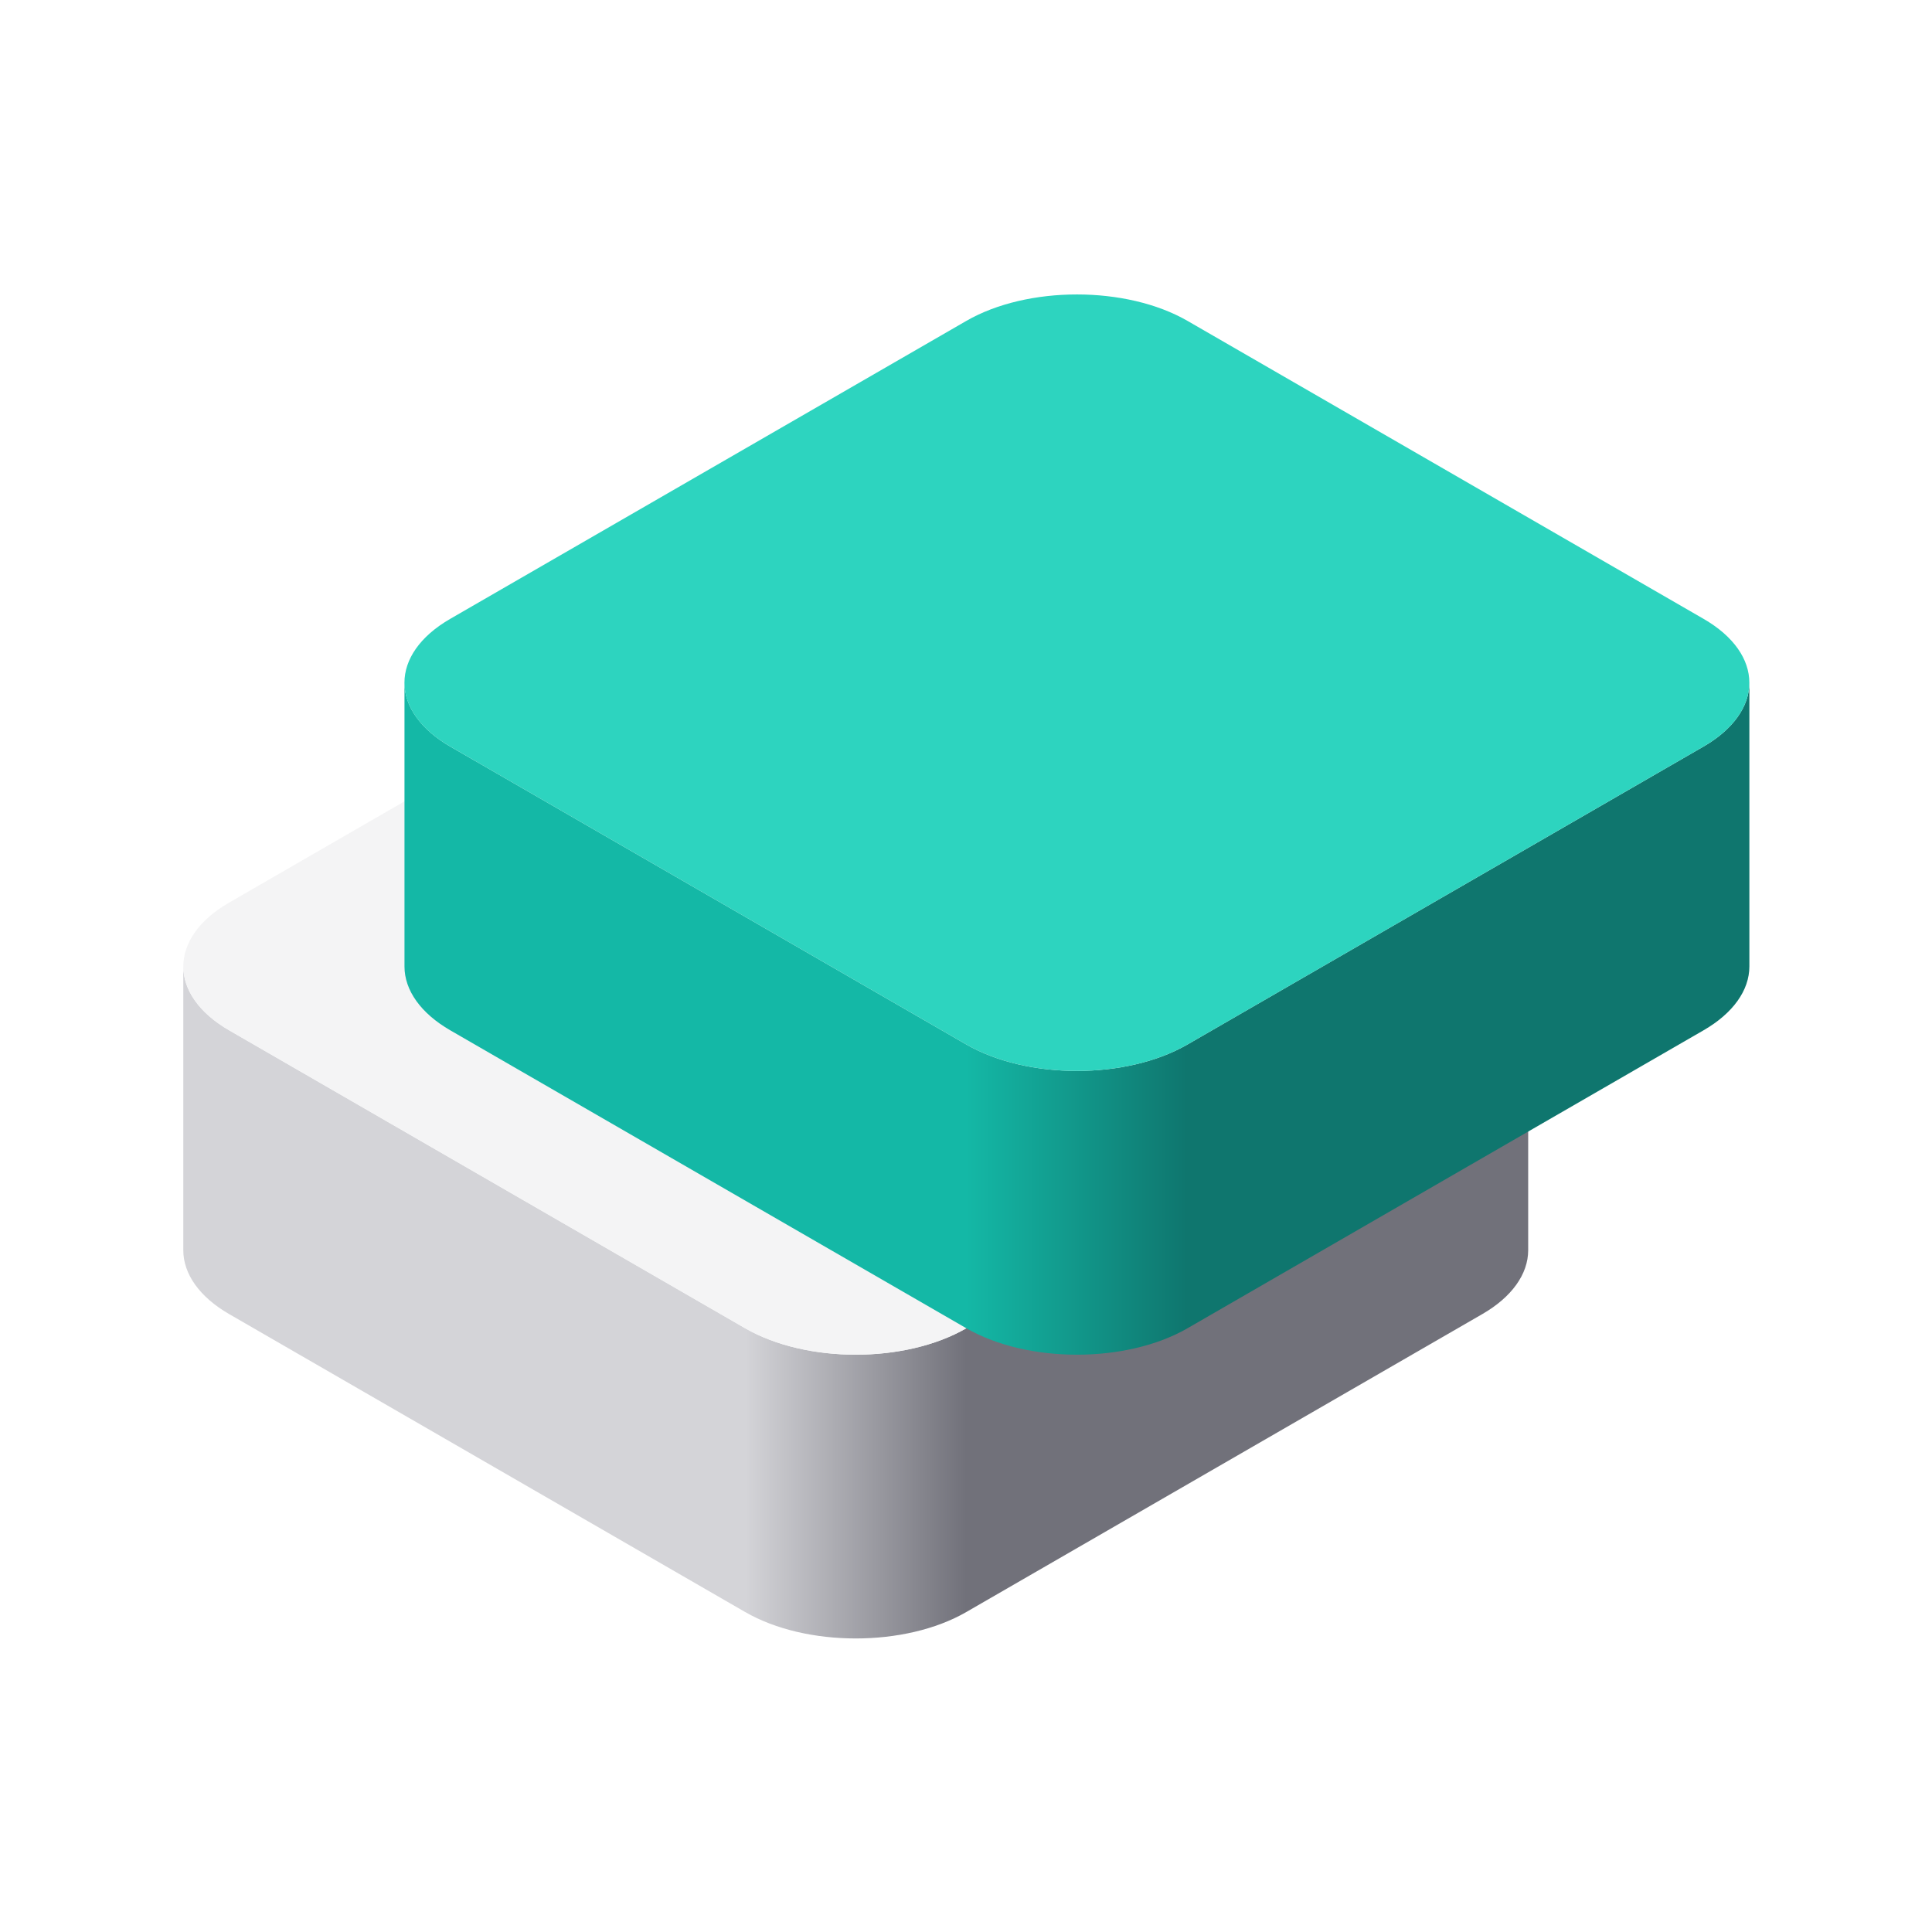
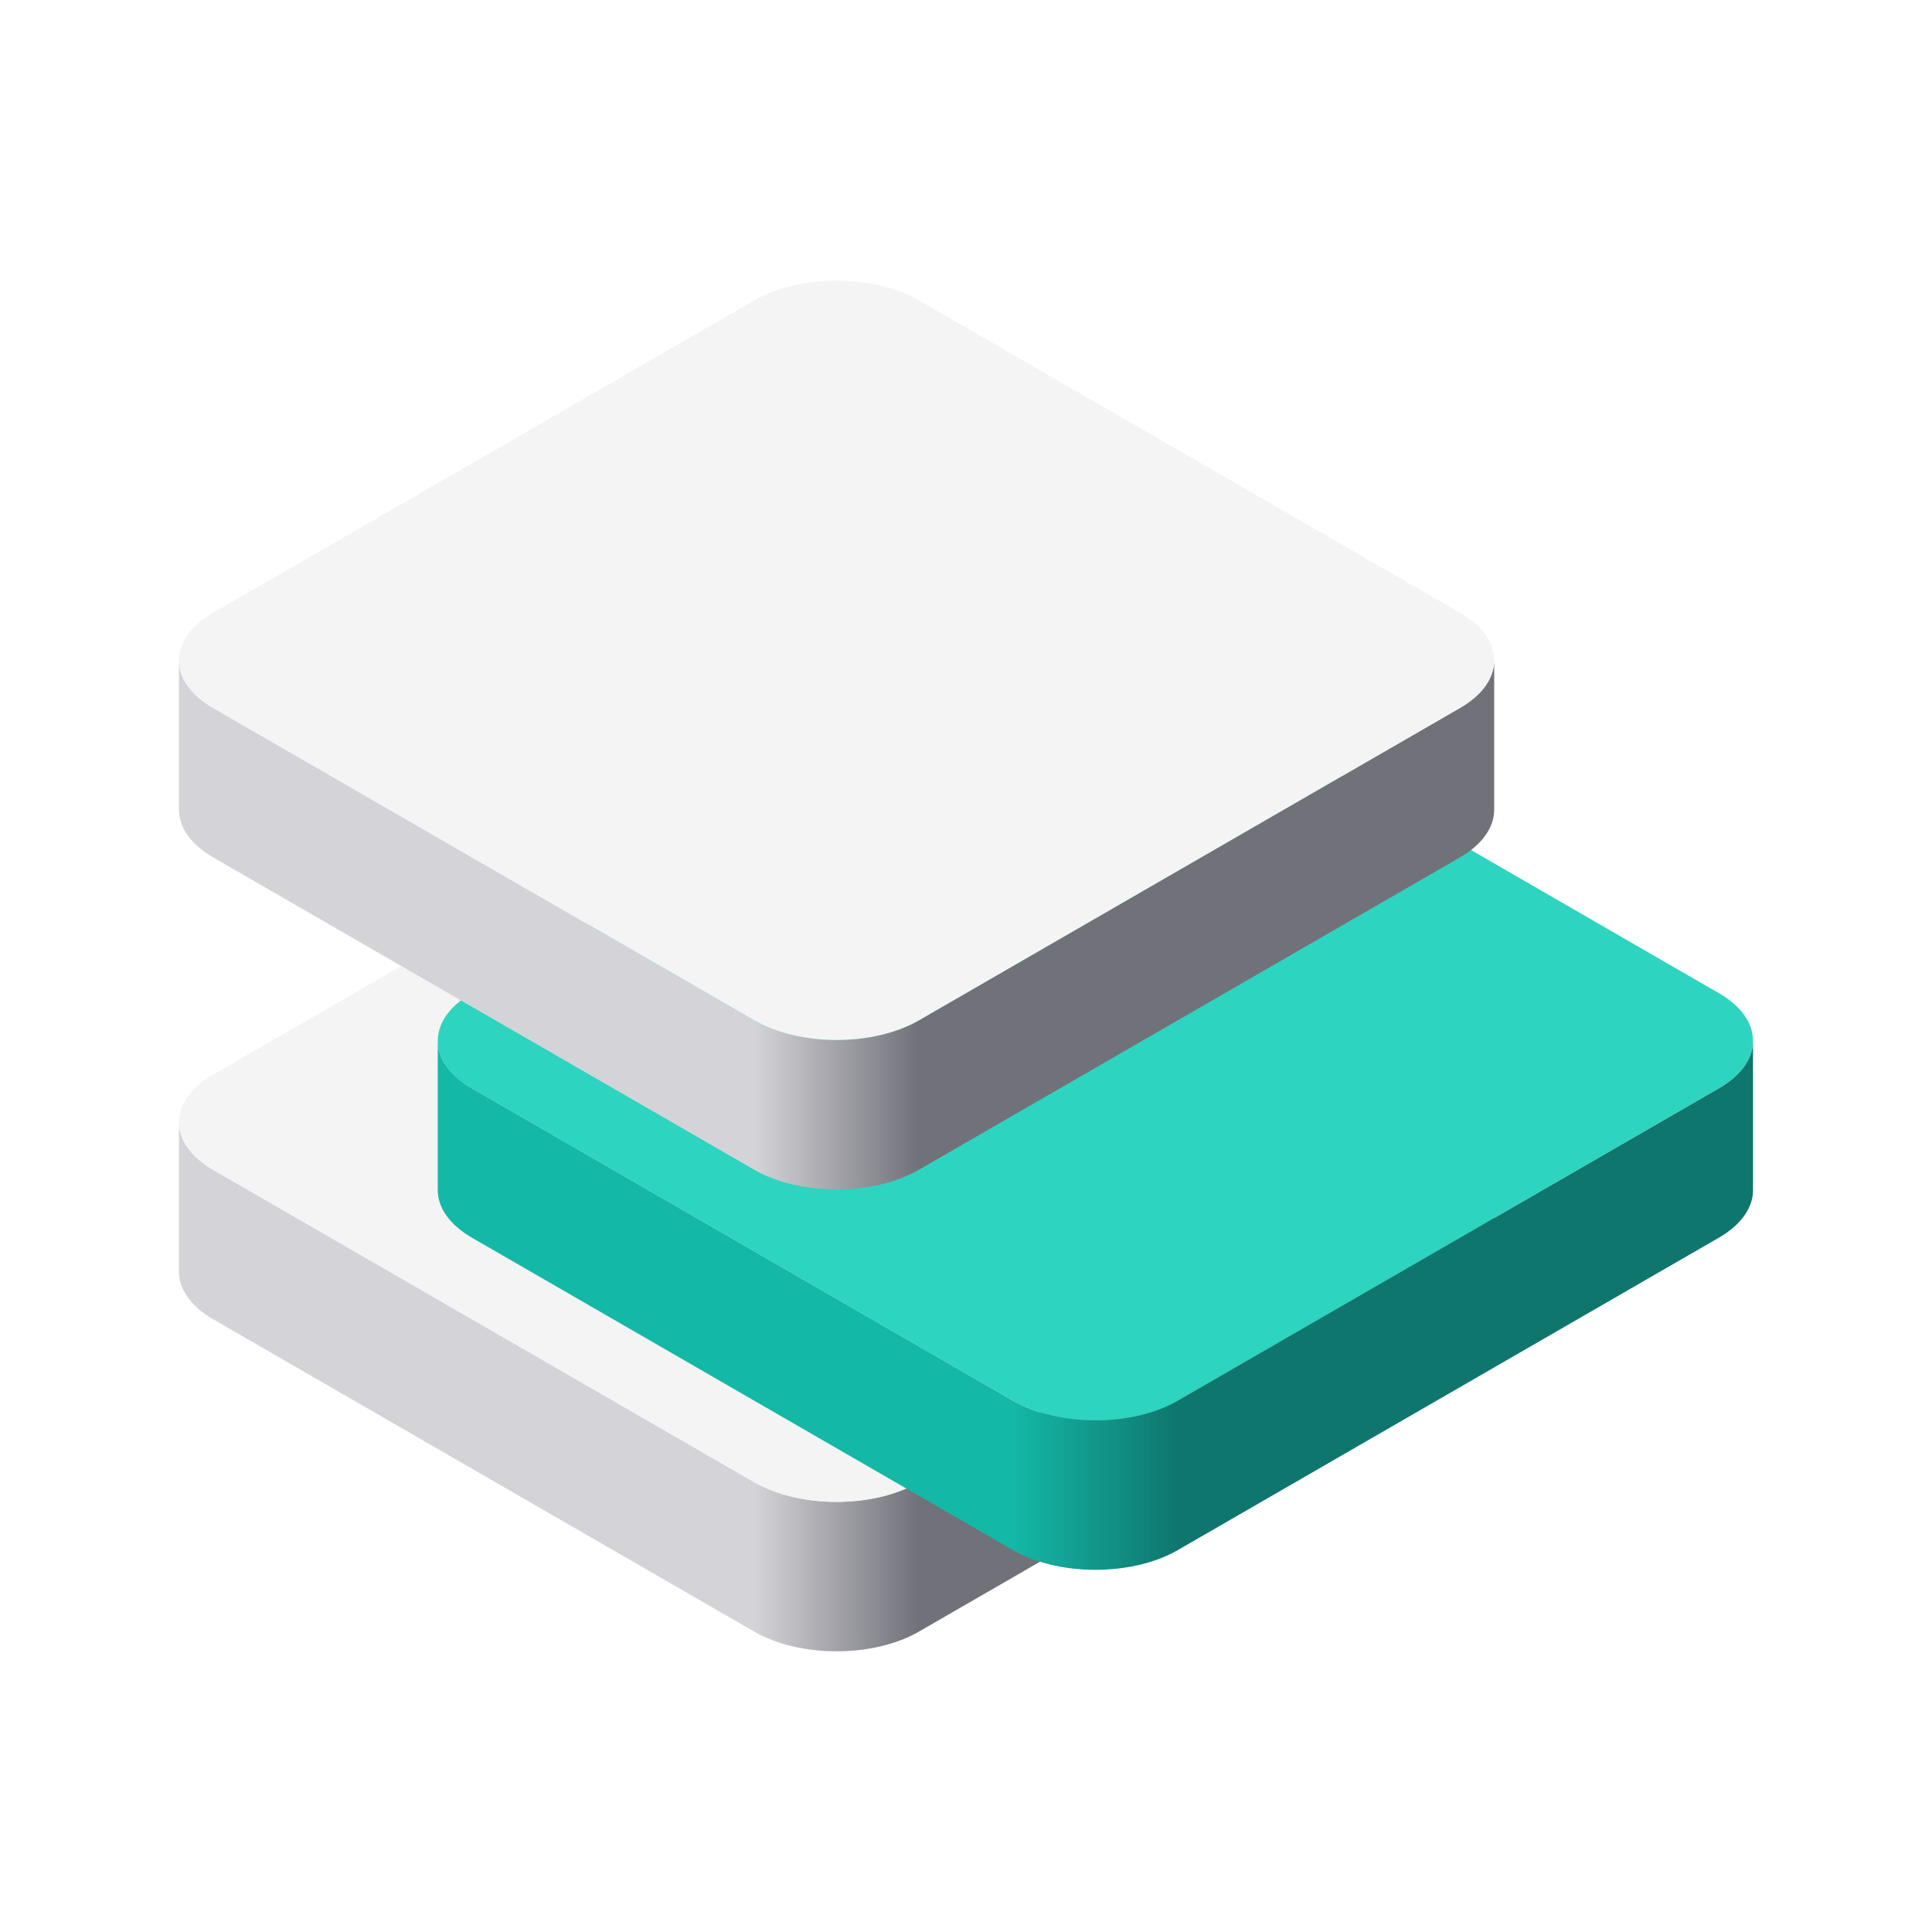
<svg xmlns="http://www.w3.org/2000/svg" viewBox="0 0 256 256" width="256" height="256" role="img" aria-labelledby="title">
  <defs>
-     <linearGradient id="g1" gradientUnits="userSpaceOnUse" x1="-15.59" y1="0" x2="15.59" y2="0">
+     <linearGradient id="g1" gradientUnits="userSpaceOnUse" x1="-12.12" y1="0" x2="12.12" y2="0">
      <stop offset="0" stop-color="#d4d4d8" />
      <stop offset="1" stop-color="#71717a" />
    </linearGradient>
-     <linearGradient id="g2" gradientUnits="userSpaceOnUse" x1="15.59" y1="0" x2="46.77" y2="0">
+     <linearGradient id="g2" gradientUnits="userSpaceOnUse" x1="25.98" y1="0" x2="50.23" y2="0">
      <stop offset="0" stop-color="#14b8a6" />
      <stop offset="1" stop-color="#0f766e" />
    </linearGradient>
+     <linearGradient id="g3" gradientUnits="userSpaceOnUse" x1="-12.12" y1="0" x2="12.12" y2="0">
+       <stop offset="0" stop-color="#d4d4d8" />
+       <stop offset="1" stop-color="#71717a" />
+     </linearGradient>
  </defs>
-   <g transform="translate(113.39 109.26) scale(0.94)">
-     <path fill="url(#g1)" d="M94.79 20A22.05 12.73 0 0 1 88.33 29L15.59 71A22.05 12.73 0 0 1 -15.59 71L-88.33 29A22.05 12.73 0 0 1 -94.79 20L-94.79 60A22.05 12.73 0 0 0 -88.33 69L-15.59 111A22.05 12.73 0 0 0 15.59 111L88.33 69A22.05 12.73 0 0 0 94.79 60Z" />
-     <path fill="#f4f4f5" d="M88.33 11A22.05 12.73 0 0 1 88.33 29L15.59 71A22.05 12.73 0 0 1 -15.59 71L-88.33 29A22.05 12.73 0 0 1 -88.33 11L-15.59 -31A22.05 12.73 0 0 1 15.59 -31Z" />
-     <path fill="url(#g2)" d="M125.97 -20A22.05 12.73 0 0 1 119.51 -11L46.77 31A22.05 12.73 0 0 1 15.59 31L-57.16 -11A22.05 12.73 0 0 1 -63.61 -20L-63.61 20A22.05 12.73 0 0 0 -57.16 29L15.59 71A22.05 12.73 0 0 0 46.77 71L119.51 29A22.05 12.73 0 0 0 125.97 20Z" />
-     <path fill="#2dd4bf" d="M119.51 -29A22.05 12.73 0 0 1 119.51 -11L46.77 31A22.05 12.73 0 0 1 15.59 31L-57.16 -11A22.05 12.73 0 0 1 -57.16 -29L15.59 -71A22.05 12.73 0 0 1 46.77 -71Z" />
+   <g transform="translate(110.85 114.5) scale(0.9)">
+     <path fill="url(#g1)" d="M96.82 38A17.15 9.9 0 0 1 91.8 45L12.12 91A17.15 9.9 0 0 1 -12.12 91L-91.8 45A17.15 9.9 0 0 1 -96.82 38L-96.82 60A17.15 9.9 0 0 0 -91.8 67L-12.12 113A17.15 9.9 0 0 0 12.12 113L91.8 67A17.15 9.9 0 0 0 96.82 60Z" />
+     <path fill="#f4f4f5" d="M91.8 31A17.15 9.9 0 0 1 91.8 45L12.12 91A17.15 9.9 0 0 1 -12.12 91L-91.8 45A17.15 9.9 0 0 1 -91.8 31L-12.12 -15A17.15 9.9 0 0 1 12.12 -15Z" />
+     <path fill="url(#g2)" d="M134.93 26A17.15 9.9 0 0 1 129.9 33L50.23 79A17.15 9.9 0 0 1 25.98 79L-53.69 33A17.15 9.9 0 0 1 -58.72 26L-58.72 48A17.15 9.9 0 0 0 -53.69 55L25.98 101A17.15 9.9 0 0 0 50.23 101L129.9 55A17.15 9.9 0 0 0 134.93 48Z" />
+     <path fill="#2dd4bf" d="M129.9 19A17.15 9.9 0 0 1 129.9 33L50.23 79A17.15 9.9 0 0 1 25.98 79L-53.69 33A17.15 9.9 0 0 1 -53.69 19L25.98 -27A17.15 9.9 0 0 1 50.23 -27Z" />
+     <path fill="url(#g3)" d="M96.82 -30A17.15 9.9 0 0 1 91.8 -23L12.12 23A17.15 9.9 0 0 1 -12.12 23L-91.8 -23A17.15 9.9 0 0 1 -96.82 -30L-96.82 -8A17.15 9.9 0 0 0 -91.8 -1L-12.12 45A17.15 9.9 0 0 0 12.12 45L91.8 -1A17.15 9.9 0 0 0 96.82 -8Z" />
+     <path fill="#f4f4f5" d="M91.8 -37A17.15 9.9 0 0 1 91.8 -23L12.12 23A17.15 9.9 0 0 1 -12.12 23L-91.8 -23A17.15 9.9 0 0 1 -91.8 -37L-12.12 -83A17.15 9.9 0 0 1 12.12 -83Z" />
  </g>
</svg>
